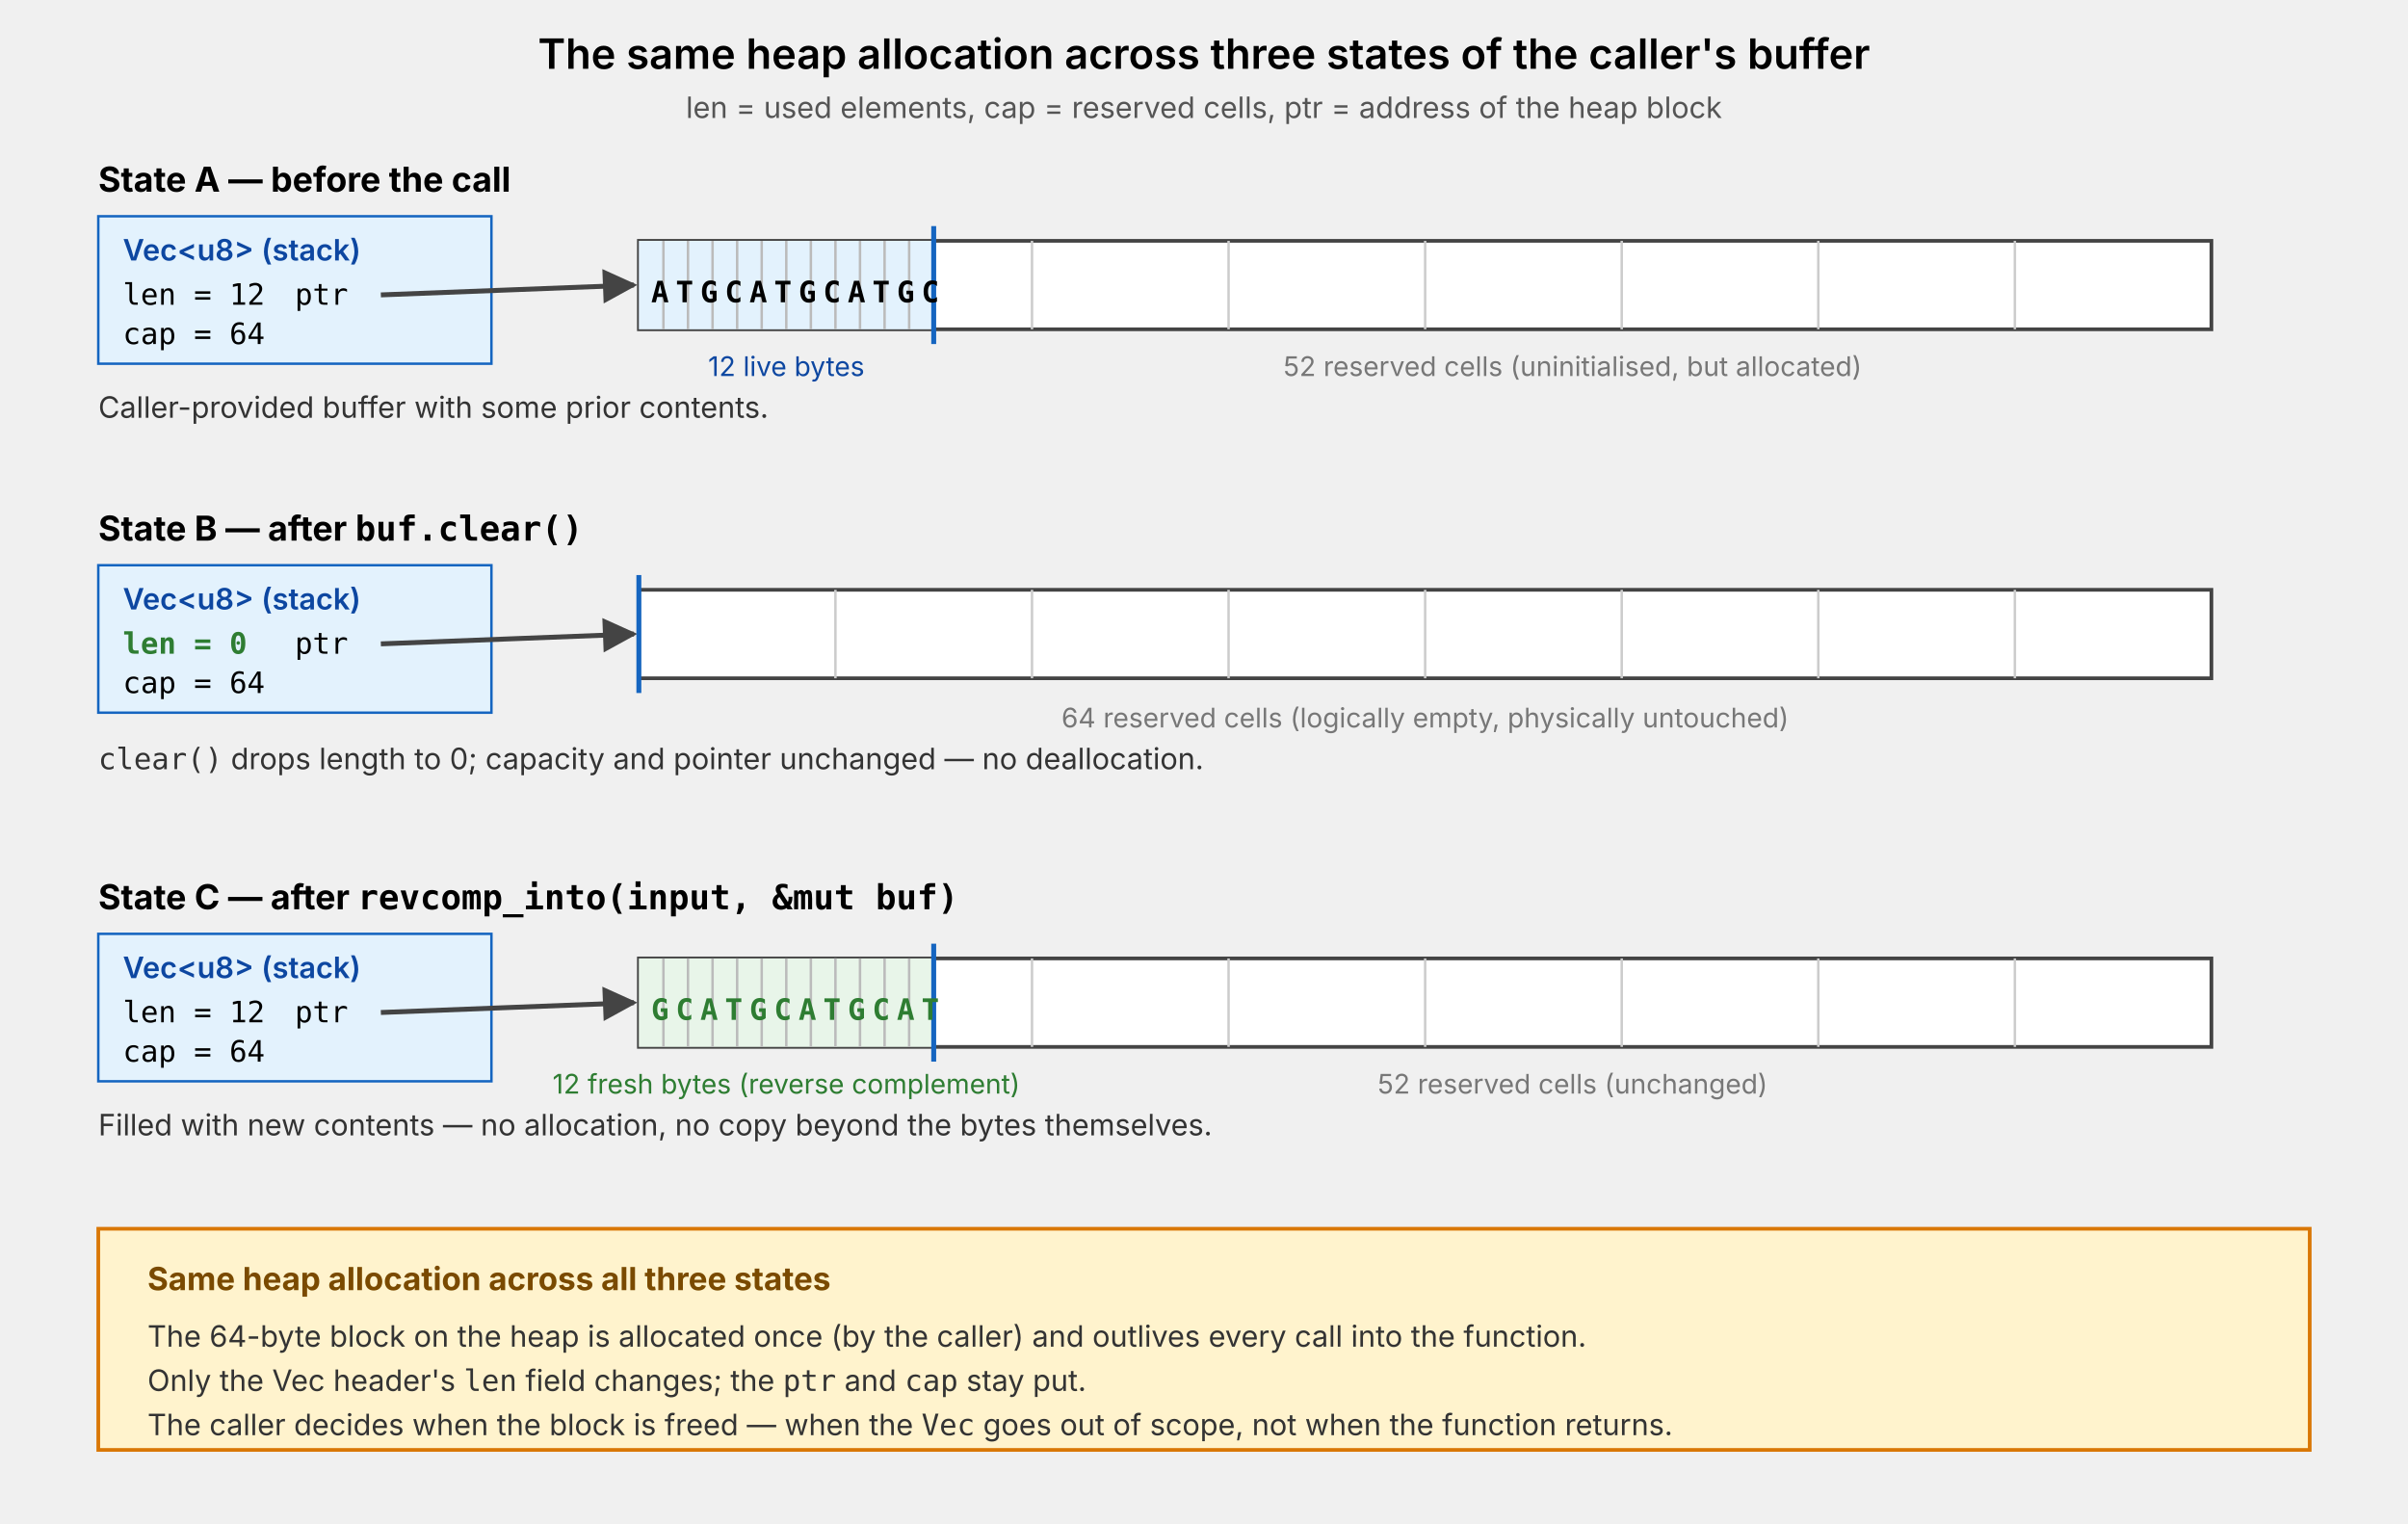
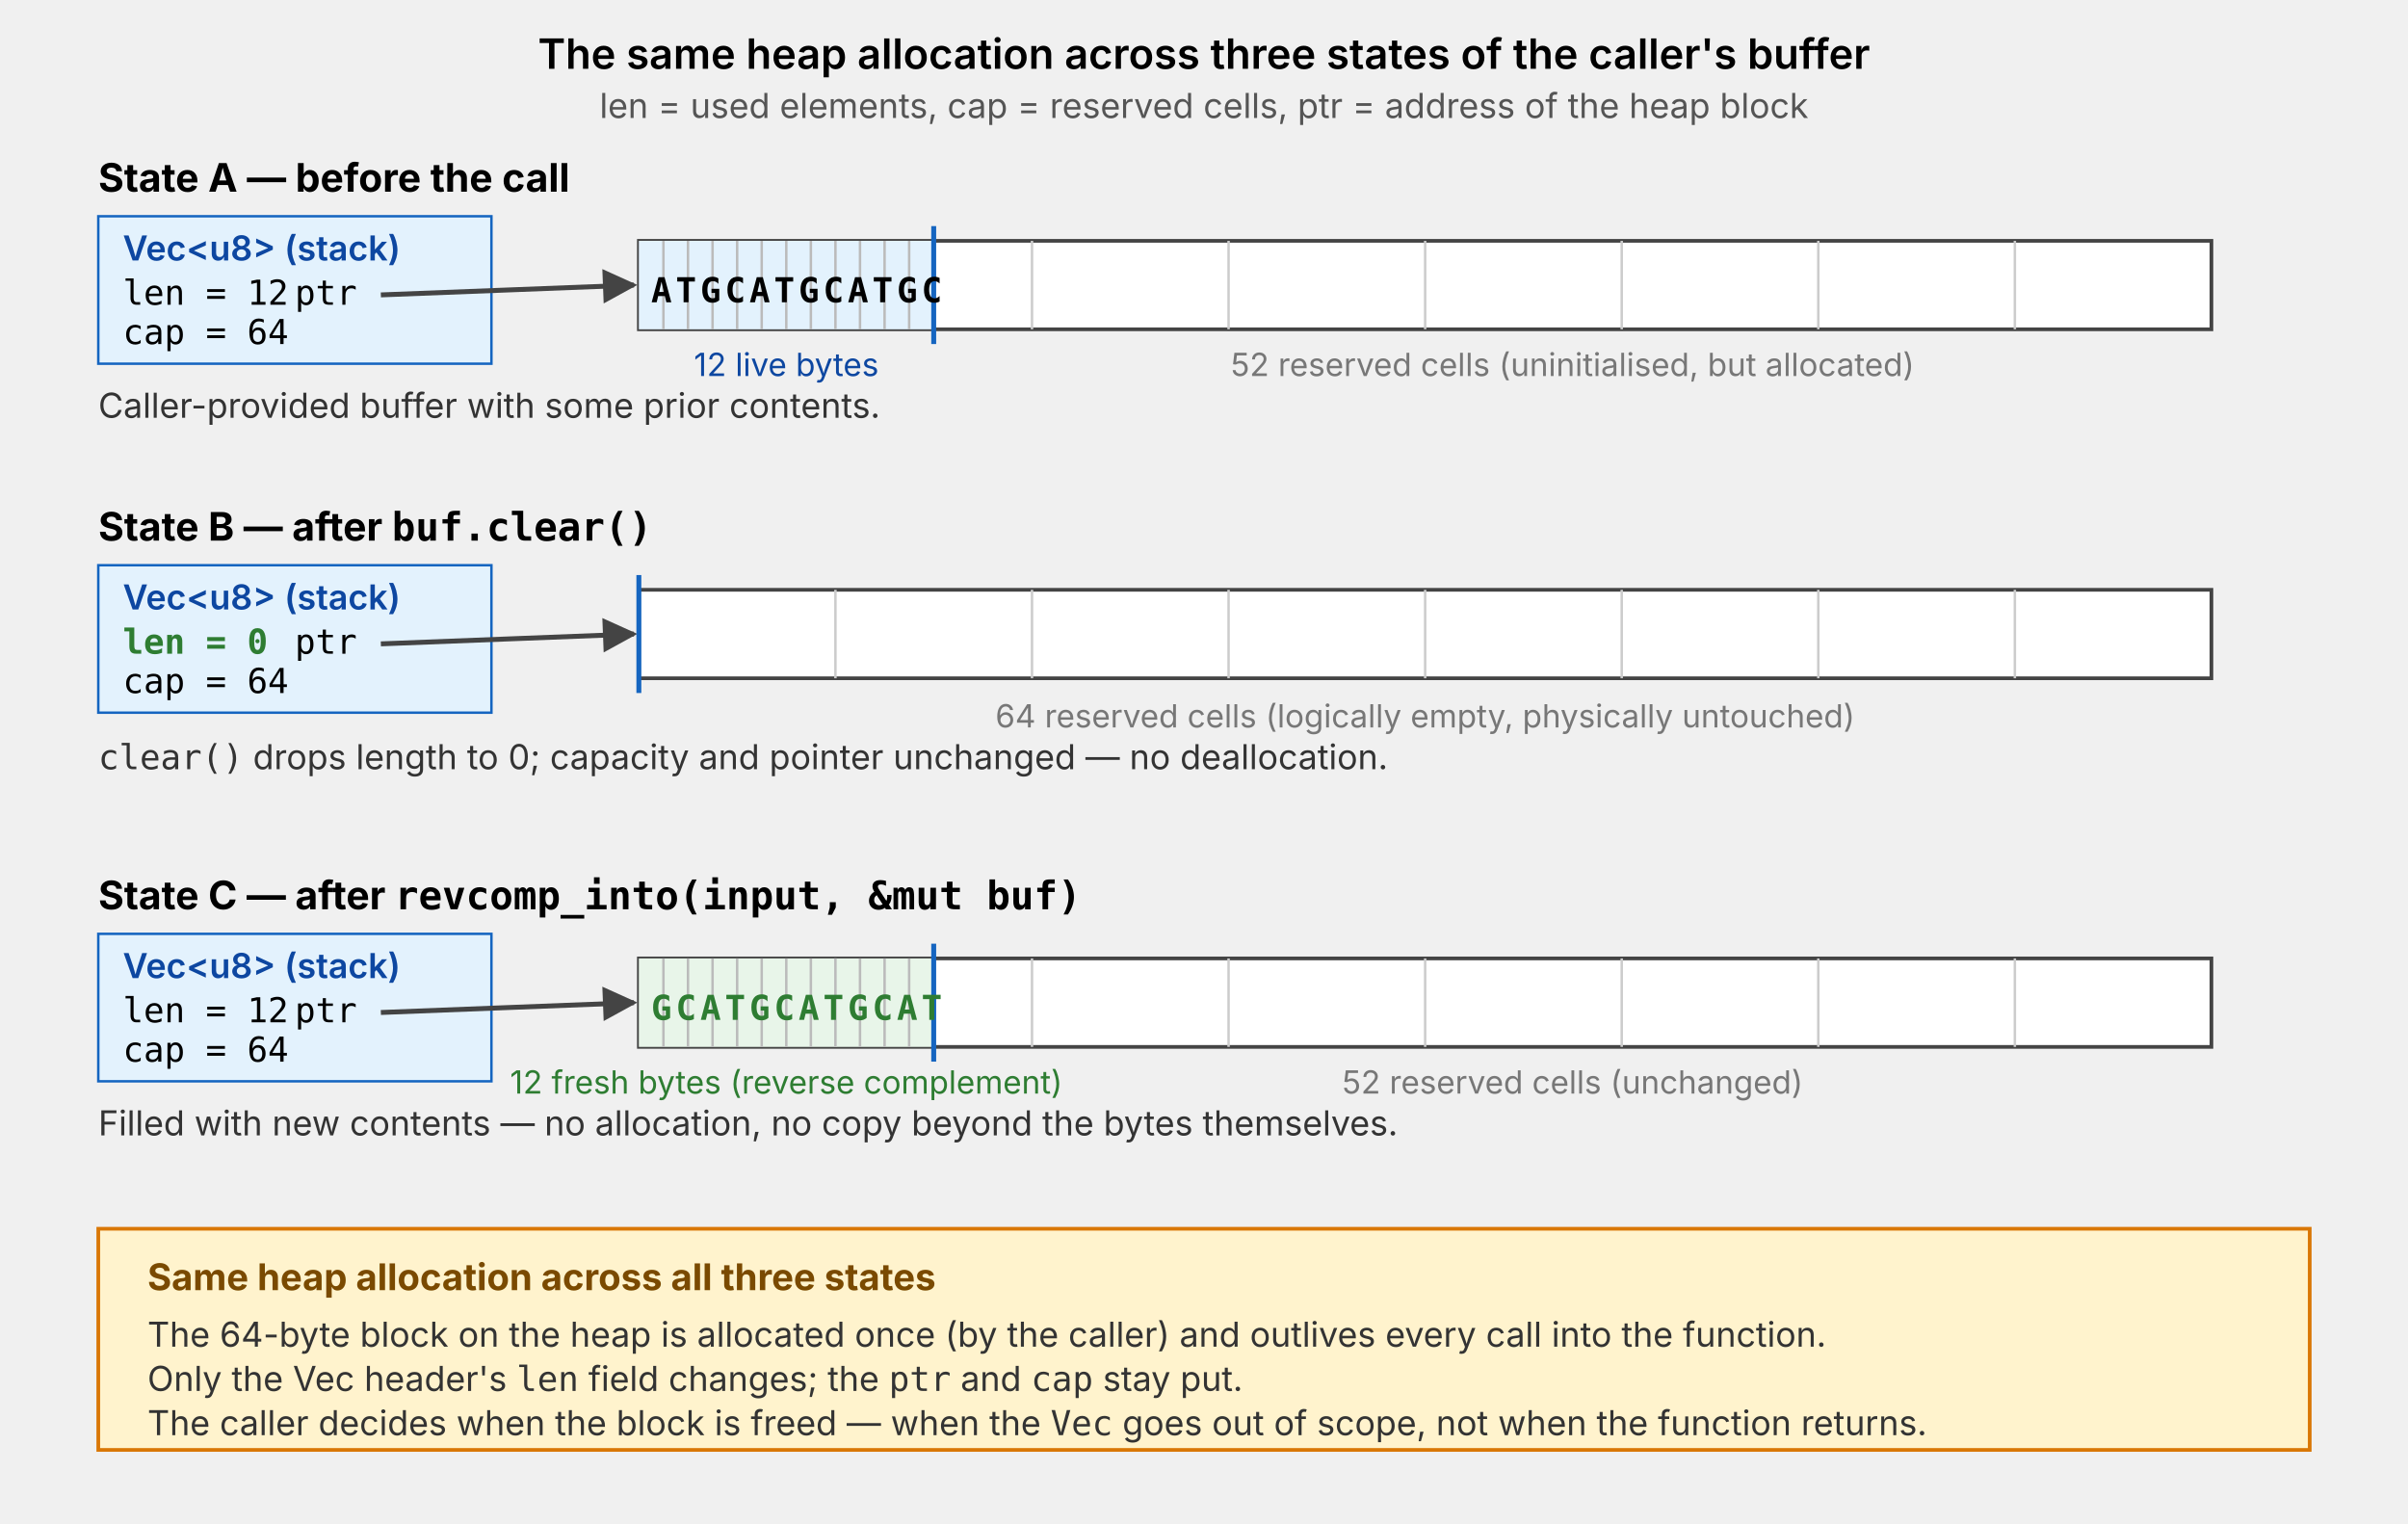
<svg xmlns="http://www.w3.org/2000/svg" viewBox="0 0 980 620" font-family="system-ui, -apple-system, sans-serif">
  <defs>
    <marker id="buf-arrow" viewBox="0 0 10 10" refX="9" refY="5" markerWidth="7" markerHeight="7" orient="auto-start-reverse">
      <path d="M 0 0 L 10 5 L 0 10 z" fill="#444" />
    </marker>
    <marker id="buf-arrow-green" viewBox="0 0 10 10" refX="9" refY="5" markerWidth="7" markerHeight="7" orient="auto-start-reverse">
      <path d="M 0 0 L 10 5 L 0 10 z" fill="#2e7d32" />
    </marker>
  </defs>
  <text x="490" y="28" text-anchor="middle" font-size="17" font-weight="600">
    The same heap allocation across three states of the caller's buffer
  </text>
-   <text x="490" y="48" text-anchor="middle" font-size="12" fill="#555">
+   <text x="490" y="48" text-anchor="middle" font-size="14" fill="#555">
    len = used elements, cap = reserved cells, ptr = address of the heap block
  </text>
-   <text x="40" y="78" font-size="14" font-weight="700">State A — before the call</text>
+   <text x="40" y="78" font-size="16" font-weight="700">State A — before the call</text>
  <rect x="40" y="88" width="160" height="60" fill="#e3f2fd" stroke="#1565c0" />
-   <text x="50" y="106" font-size="12" fill="#0d47a1" font-weight="600">Vec&lt;u8&gt; (stack)</text>
-   <text x="50" y="124" font-size="12" font-family="ui-monospace, monospace">len = 12</text>
-   <text x="50" y="140" font-size="12" font-family="ui-monospace, monospace">cap = 64</text>
-   <text x="120" y="124" font-size="12" font-family="ui-monospace, monospace">ptr</text>
+   <text x="50" y="106" font-size="14" fill="#0d47a1" font-weight="600">Vec&lt;u8&gt; (stack)</text>
+   <text x="50" y="124" font-size="14" font-family="ui-monospace, monospace">len = 12</text>
+   <text x="50" y="140" font-size="14" font-family="ui-monospace, monospace">cap = 64</text>
+   <text x="120" y="124" font-size="14" font-family="ui-monospace, monospace">ptr</text>
  <line x1="155" y1="120" x2="258" y2="116" stroke="#444" stroke-width="2" marker-end="url(#buf-arrow)" />
  <rect x="260" y="98" width="640" height="36" fill="white" stroke="#444" stroke-width="1.5" />
  <line x1="340" y1="98" x2="340" y2="134" stroke="#ccc" />
  <line x1="420" y1="98" x2="420" y2="134" stroke="#ccc" />
  <line x1="500" y1="98" x2="500" y2="134" stroke="#ccc" />
  <line x1="580" y1="98" x2="580" y2="134" stroke="#ccc" />
  <line x1="660" y1="98" x2="660" y2="134" stroke="#ccc" />
  <line x1="740" y1="98" x2="740" y2="134" stroke="#ccc" />
  <line x1="820" y1="98" x2="820" y2="134" stroke="#ccc" />
  <rect x="260" y="98" width="120" height="36" fill="#e3f2fd" />
  <line x1="270" y1="98" x2="270" y2="134" stroke="#bbb" />
  <line x1="280" y1="98" x2="280" y2="134" stroke="#bbb" />
  <line x1="290" y1="98" x2="290" y2="134" stroke="#bbb" />
  <line x1="300" y1="98" x2="300" y2="134" stroke="#bbb" />
  <line x1="310" y1="98" x2="310" y2="134" stroke="#bbb" />
  <line x1="320" y1="98" x2="320" y2="134" stroke="#bbb" />
  <line x1="330" y1="98" x2="330" y2="134" stroke="#bbb" />
  <line x1="340" y1="98" x2="340" y2="134" stroke="#bbb" />
  <line x1="350" y1="98" x2="350" y2="134" stroke="#bbb" />
  <line x1="360" y1="98" x2="360" y2="134" stroke="#bbb" />
  <line x1="370" y1="98" x2="370" y2="134" stroke="#bbb" />
  <line x1="380" y1="92" x2="380" y2="140" stroke="#1565c0" stroke-width="2" />
-   <text x="265" y="123" font-size="12" font-weight="700" font-family="ui-monospace, monospace">A</text>
-   <text x="275" y="123" font-size="12" font-weight="700" font-family="ui-monospace, monospace">T</text>
-   <text x="285" y="123" font-size="12" font-weight="700" font-family="ui-monospace, monospace">G</text>
-   <text x="295" y="123" font-size="12" font-weight="700" font-family="ui-monospace, monospace">C</text>
-   <text x="305" y="123" font-size="12" font-weight="700" font-family="ui-monospace, monospace">A</text>
-   <text x="315" y="123" font-size="12" font-weight="700" font-family="ui-monospace, monospace">T</text>
-   <text x="325" y="123" font-size="12" font-weight="700" font-family="ui-monospace, monospace">G</text>
-   <text x="335" y="123" font-size="12" font-weight="700" font-family="ui-monospace, monospace">C</text>
-   <text x="345" y="123" font-size="12" font-weight="700" font-family="ui-monospace, monospace">A</text>
-   <text x="355" y="123" font-size="12" font-weight="700" font-family="ui-monospace, monospace">T</text>
-   <text x="365" y="123" font-size="12" font-weight="700" font-family="ui-monospace, monospace">G</text>
-   <text x="375" y="123" font-size="12" font-weight="700" font-family="ui-monospace, monospace">C</text>
-   <text x="320" y="153" text-anchor="middle" font-size="11" fill="#0d47a1">
+   <text x="265" y="123" font-size="14" font-weight="700" font-family="ui-monospace, monospace">A</text>
+   <text x="275" y="123" font-size="14" font-weight="700" font-family="ui-monospace, monospace">T</text>
+   <text x="285" y="123" font-size="14" font-weight="700" font-family="ui-monospace, monospace">G</text>
+   <text x="295" y="123" font-size="14" font-weight="700" font-family="ui-monospace, monospace">C</text>
+   <text x="305" y="123" font-size="14" font-weight="700" font-family="ui-monospace, monospace">A</text>
+   <text x="315" y="123" font-size="14" font-weight="700" font-family="ui-monospace, monospace">T</text>
+   <text x="325" y="123" font-size="14" font-weight="700" font-family="ui-monospace, monospace">G</text>
+   <text x="335" y="123" font-size="14" font-weight="700" font-family="ui-monospace, monospace">C</text>
+   <text x="345" y="123" font-size="14" font-weight="700" font-family="ui-monospace, monospace">A</text>
+   <text x="355" y="123" font-size="14" font-weight="700" font-family="ui-monospace, monospace">T</text>
+   <text x="365" y="123" font-size="14" font-weight="700" font-family="ui-monospace, monospace">G</text>
+   <text x="375" y="123" font-size="14" font-weight="700" font-family="ui-monospace, monospace">C</text>
+   <text x="320" y="153" text-anchor="middle" font-size="13" fill="#0d47a1">
    12 live bytes
  </text>
-   <text x="640" y="153" text-anchor="middle" font-size="11" fill="#777">
+   <text x="640" y="153" text-anchor="middle" font-size="13" fill="#777">
    52 reserved cells (uninitialised, but allocated)
  </text>
-   <text x="40" y="170" font-size="12" fill="#333">
+   <text x="40" y="170" font-size="14" fill="#333">
    Caller-provided buffer with some prior contents.
  </text>
-   <text x="40" y="220" font-size="14" font-weight="700">State B — after <tspan font-family="ui-monospace, monospace">buf.clear()</tspan>
+   <text x="40" y="220" font-size="16" font-weight="700">State B — after <tspan font-family="ui-monospace, monospace">buf.clear()</tspan>
  </text>
  <rect x="40" y="230" width="160" height="60" fill="#e3f2fd" stroke="#1565c0" />
-   <text x="50" y="248" font-size="12" fill="#0d47a1" font-weight="600">Vec&lt;u8&gt; (stack)</text>
-   <text x="50" y="266" font-size="12" font-family="ui-monospace, monospace" fill="#2e7d32" font-weight="700">len = 0</text>
-   <text x="50" y="282" font-size="12" font-family="ui-monospace, monospace">cap = 64</text>
-   <text x="120" y="266" font-size="12" font-family="ui-monospace, monospace">ptr</text>
+   <text x="50" y="248" font-size="14" fill="#0d47a1" font-weight="600">Vec&lt;u8&gt; (stack)</text>
+   <text x="50" y="266" font-size="14" font-family="ui-monospace, monospace" fill="#2e7d32" font-weight="700">len = 0</text>
+   <text x="50" y="282" font-size="14" font-family="ui-monospace, monospace">cap = 64</text>
+   <text x="120" y="266" font-size="14" font-family="ui-monospace, monospace">ptr</text>
  <line x1="155" y1="262" x2="258" y2="258" stroke="#444" stroke-width="2" marker-end="url(#buf-arrow)" />
  <rect x="260" y="240" width="640" height="36" fill="white" stroke="#444" stroke-width="1.5" />
  <line x1="340" y1="240" x2="340" y2="276" stroke="#ccc" />
  <line x1="420" y1="240" x2="420" y2="276" stroke="#ccc" />
  <line x1="500" y1="240" x2="500" y2="276" stroke="#ccc" />
  <line x1="580" y1="240" x2="580" y2="276" stroke="#ccc" />
  <line x1="660" y1="240" x2="660" y2="276" stroke="#ccc" />
  <line x1="740" y1="240" x2="740" y2="276" stroke="#ccc" />
  <line x1="820" y1="240" x2="820" y2="276" stroke="#ccc" />
  <line x1="260" y1="234" x2="260" y2="282" stroke="#1565c0" stroke-width="2" />
-   <text x="580" y="296" text-anchor="middle" font-size="11" fill="#777">
+   <text x="580" y="296" text-anchor="middle" font-size="13" fill="#777">
    64 reserved cells (logically empty, physically untouched)
  </text>
-   <text x="40" y="313" font-size="12" fill="#333">
+   <text x="40" y="313" font-size="14" fill="#333">
    <tspan font-family="ui-monospace, monospace">clear()</tspan> drops length to 0; capacity and pointer unchanged — no deallocation.
  </text>
-   <text x="40" y="370" font-size="14" font-weight="700">State C — after <tspan font-family="ui-monospace, monospace">revcomp_into(input, &amp;mut buf)</tspan>
+   <text x="40" y="370" font-size="16" font-weight="700">State C — after <tspan font-family="ui-monospace, monospace">revcomp_into(input, &amp;mut buf)</tspan>
  </text>
  <rect x="40" y="380" width="160" height="60" fill="#e3f2fd" stroke="#1565c0" />
-   <text x="50" y="398" font-size="12" fill="#0d47a1" font-weight="600">Vec&lt;u8&gt; (stack)</text>
-   <text x="50" y="416" font-size="12" font-family="ui-monospace, monospace">len = 12</text>
-   <text x="50" y="432" font-size="12" font-family="ui-monospace, monospace">cap = 64</text>
-   <text x="120" y="416" font-size="12" font-family="ui-monospace, monospace">ptr</text>
+   <text x="50" y="398" font-size="14" fill="#0d47a1" font-weight="600">Vec&lt;u8&gt; (stack)</text>
+   <text x="50" y="416" font-size="14" font-family="ui-monospace, monospace">len = 12</text>
+   <text x="50" y="432" font-size="14" font-family="ui-monospace, monospace">cap = 64</text>
+   <text x="120" y="416" font-size="14" font-family="ui-monospace, monospace">ptr</text>
  <line x1="155" y1="412" x2="258" y2="408" stroke="#444" stroke-width="2" marker-end="url(#buf-arrow)" />
  <rect x="260" y="390" width="640" height="36" fill="white" stroke="#444" stroke-width="1.5" />
  <line x1="340" y1="390" x2="340" y2="426" stroke="#ccc" />
  <line x1="420" y1="390" x2="420" y2="426" stroke="#ccc" />
  <line x1="500" y1="390" x2="500" y2="426" stroke="#ccc" />
  <line x1="580" y1="390" x2="580" y2="426" stroke="#ccc" />
  <line x1="660" y1="390" x2="660" y2="426" stroke="#ccc" />
  <line x1="740" y1="390" x2="740" y2="426" stroke="#ccc" />
  <line x1="820" y1="390" x2="820" y2="426" stroke="#ccc" />
  <rect x="260" y="390" width="120" height="36" fill="#e8f5e9" />
  <line x1="270" y1="390" x2="270" y2="426" stroke="#bbb" />
  <line x1="280" y1="390" x2="280" y2="426" stroke="#bbb" />
  <line x1="290" y1="390" x2="290" y2="426" stroke="#bbb" />
  <line x1="300" y1="390" x2="300" y2="426" stroke="#bbb" />
  <line x1="310" y1="390" x2="310" y2="426" stroke="#bbb" />
  <line x1="320" y1="390" x2="320" y2="426" stroke="#bbb" />
  <line x1="330" y1="390" x2="330" y2="426" stroke="#bbb" />
  <line x1="340" y1="390" x2="340" y2="426" stroke="#bbb" />
  <line x1="350" y1="390" x2="350" y2="426" stroke="#bbb" />
  <line x1="360" y1="390" x2="360" y2="426" stroke="#bbb" />
  <line x1="370" y1="390" x2="370" y2="426" stroke="#bbb" />
  <line x1="380" y1="384" x2="380" y2="432" stroke="#1565c0" stroke-width="2" />
-   <text x="265" y="415" font-size="12" font-weight="700" font-family="ui-monospace, monospace" fill="#2e7d32">G</text>
-   <text x="275" y="415" font-size="12" font-weight="700" font-family="ui-monospace, monospace" fill="#2e7d32">C</text>
-   <text x="285" y="415" font-size="12" font-weight="700" font-family="ui-monospace, monospace" fill="#2e7d32">A</text>
-   <text x="295" y="415" font-size="12" font-weight="700" font-family="ui-monospace, monospace" fill="#2e7d32">T</text>
-   <text x="305" y="415" font-size="12" font-weight="700" font-family="ui-monospace, monospace" fill="#2e7d32">G</text>
-   <text x="315" y="415" font-size="12" font-weight="700" font-family="ui-monospace, monospace" fill="#2e7d32">C</text>
-   <text x="325" y="415" font-size="12" font-weight="700" font-family="ui-monospace, monospace" fill="#2e7d32">A</text>
-   <text x="335" y="415" font-size="12" font-weight="700" font-family="ui-monospace, monospace" fill="#2e7d32">T</text>
-   <text x="345" y="415" font-size="12" font-weight="700" font-family="ui-monospace, monospace" fill="#2e7d32">G</text>
-   <text x="355" y="415" font-size="12" font-weight="700" font-family="ui-monospace, monospace" fill="#2e7d32">C</text>
-   <text x="365" y="415" font-size="12" font-weight="700" font-family="ui-monospace, monospace" fill="#2e7d32">A</text>
-   <text x="375" y="415" font-size="12" font-weight="700" font-family="ui-monospace, monospace" fill="#2e7d32">T</text>
-   <text x="320" y="445" text-anchor="middle" font-size="11" fill="#2e7d32">
+   <text x="265" y="415" font-size="14" font-weight="700" font-family="ui-monospace, monospace" fill="#2e7d32">G</text>
+   <text x="275" y="415" font-size="14" font-weight="700" font-family="ui-monospace, monospace" fill="#2e7d32">C</text>
+   <text x="285" y="415" font-size="14" font-weight="700" font-family="ui-monospace, monospace" fill="#2e7d32">A</text>
+   <text x="295" y="415" font-size="14" font-weight="700" font-family="ui-monospace, monospace" fill="#2e7d32">T</text>
+   <text x="305" y="415" font-size="14" font-weight="700" font-family="ui-monospace, monospace" fill="#2e7d32">G</text>
+   <text x="315" y="415" font-size="14" font-weight="700" font-family="ui-monospace, monospace" fill="#2e7d32">C</text>
+   <text x="325" y="415" font-size="14" font-weight="700" font-family="ui-monospace, monospace" fill="#2e7d32">A</text>
+   <text x="335" y="415" font-size="14" font-weight="700" font-family="ui-monospace, monospace" fill="#2e7d32">T</text>
+   <text x="345" y="415" font-size="14" font-weight="700" font-family="ui-monospace, monospace" fill="#2e7d32">G</text>
+   <text x="355" y="415" font-size="14" font-weight="700" font-family="ui-monospace, monospace" fill="#2e7d32">C</text>
+   <text x="365" y="415" font-size="14" font-weight="700" font-family="ui-monospace, monospace" fill="#2e7d32">A</text>
+   <text x="375" y="415" font-size="14" font-weight="700" font-family="ui-monospace, monospace" fill="#2e7d32">T</text>
+   <text x="320" y="445" text-anchor="middle" font-size="13" fill="#2e7d32">
    12 fresh bytes (reverse complement)
  </text>
-   <text x="640" y="445" text-anchor="middle" font-size="11" fill="#777">
+   <text x="640" y="445" text-anchor="middle" font-size="13" fill="#777">
    52 reserved cells (unchanged)
  </text>
-   <text x="40" y="462" font-size="12" fill="#333">
+   <text x="40" y="462" font-size="14" fill="#333">
    Filled with new contents — no allocation, no copy beyond the bytes themselves.
  </text>
  <rect x="40" y="500" width="900" height="90" fill="#fff3cd" stroke="#d97706" stroke-width="1.5" />
-   <text x="60" y="525" font-size="13" font-weight="700" fill="#7a4a00">
+   <text x="60" y="525" font-size="15" font-weight="700" fill="#7a4a00">
    Same heap allocation across all three states
  </text>
-   <text x="60" y="548" font-size="12" fill="#333">
+   <text x="60" y="548" font-size="14" fill="#333">
    The 64-byte block on the heap is allocated once (by the caller) and outlives every call into the function.
  </text>
-   <text x="60" y="566" font-size="12" fill="#333">
+   <text x="60" y="566" font-size="14" fill="#333">
    Only the Vec header's <tspan font-family="ui-monospace, monospace">len</tspan> field changes; the <tspan font-family="ui-monospace, monospace">ptr</tspan> and <tspan font-family="ui-monospace, monospace">cap</tspan> stay put.
  </text>
-   <text x="60" y="584" font-size="12" fill="#333">
+   <text x="60" y="584" font-size="14" fill="#333">
    The caller decides when the block is freed — when the <tspan font-family="ui-monospace, monospace">Vec</tspan> goes out of scope, not when the function returns.
  </text>
</svg>
